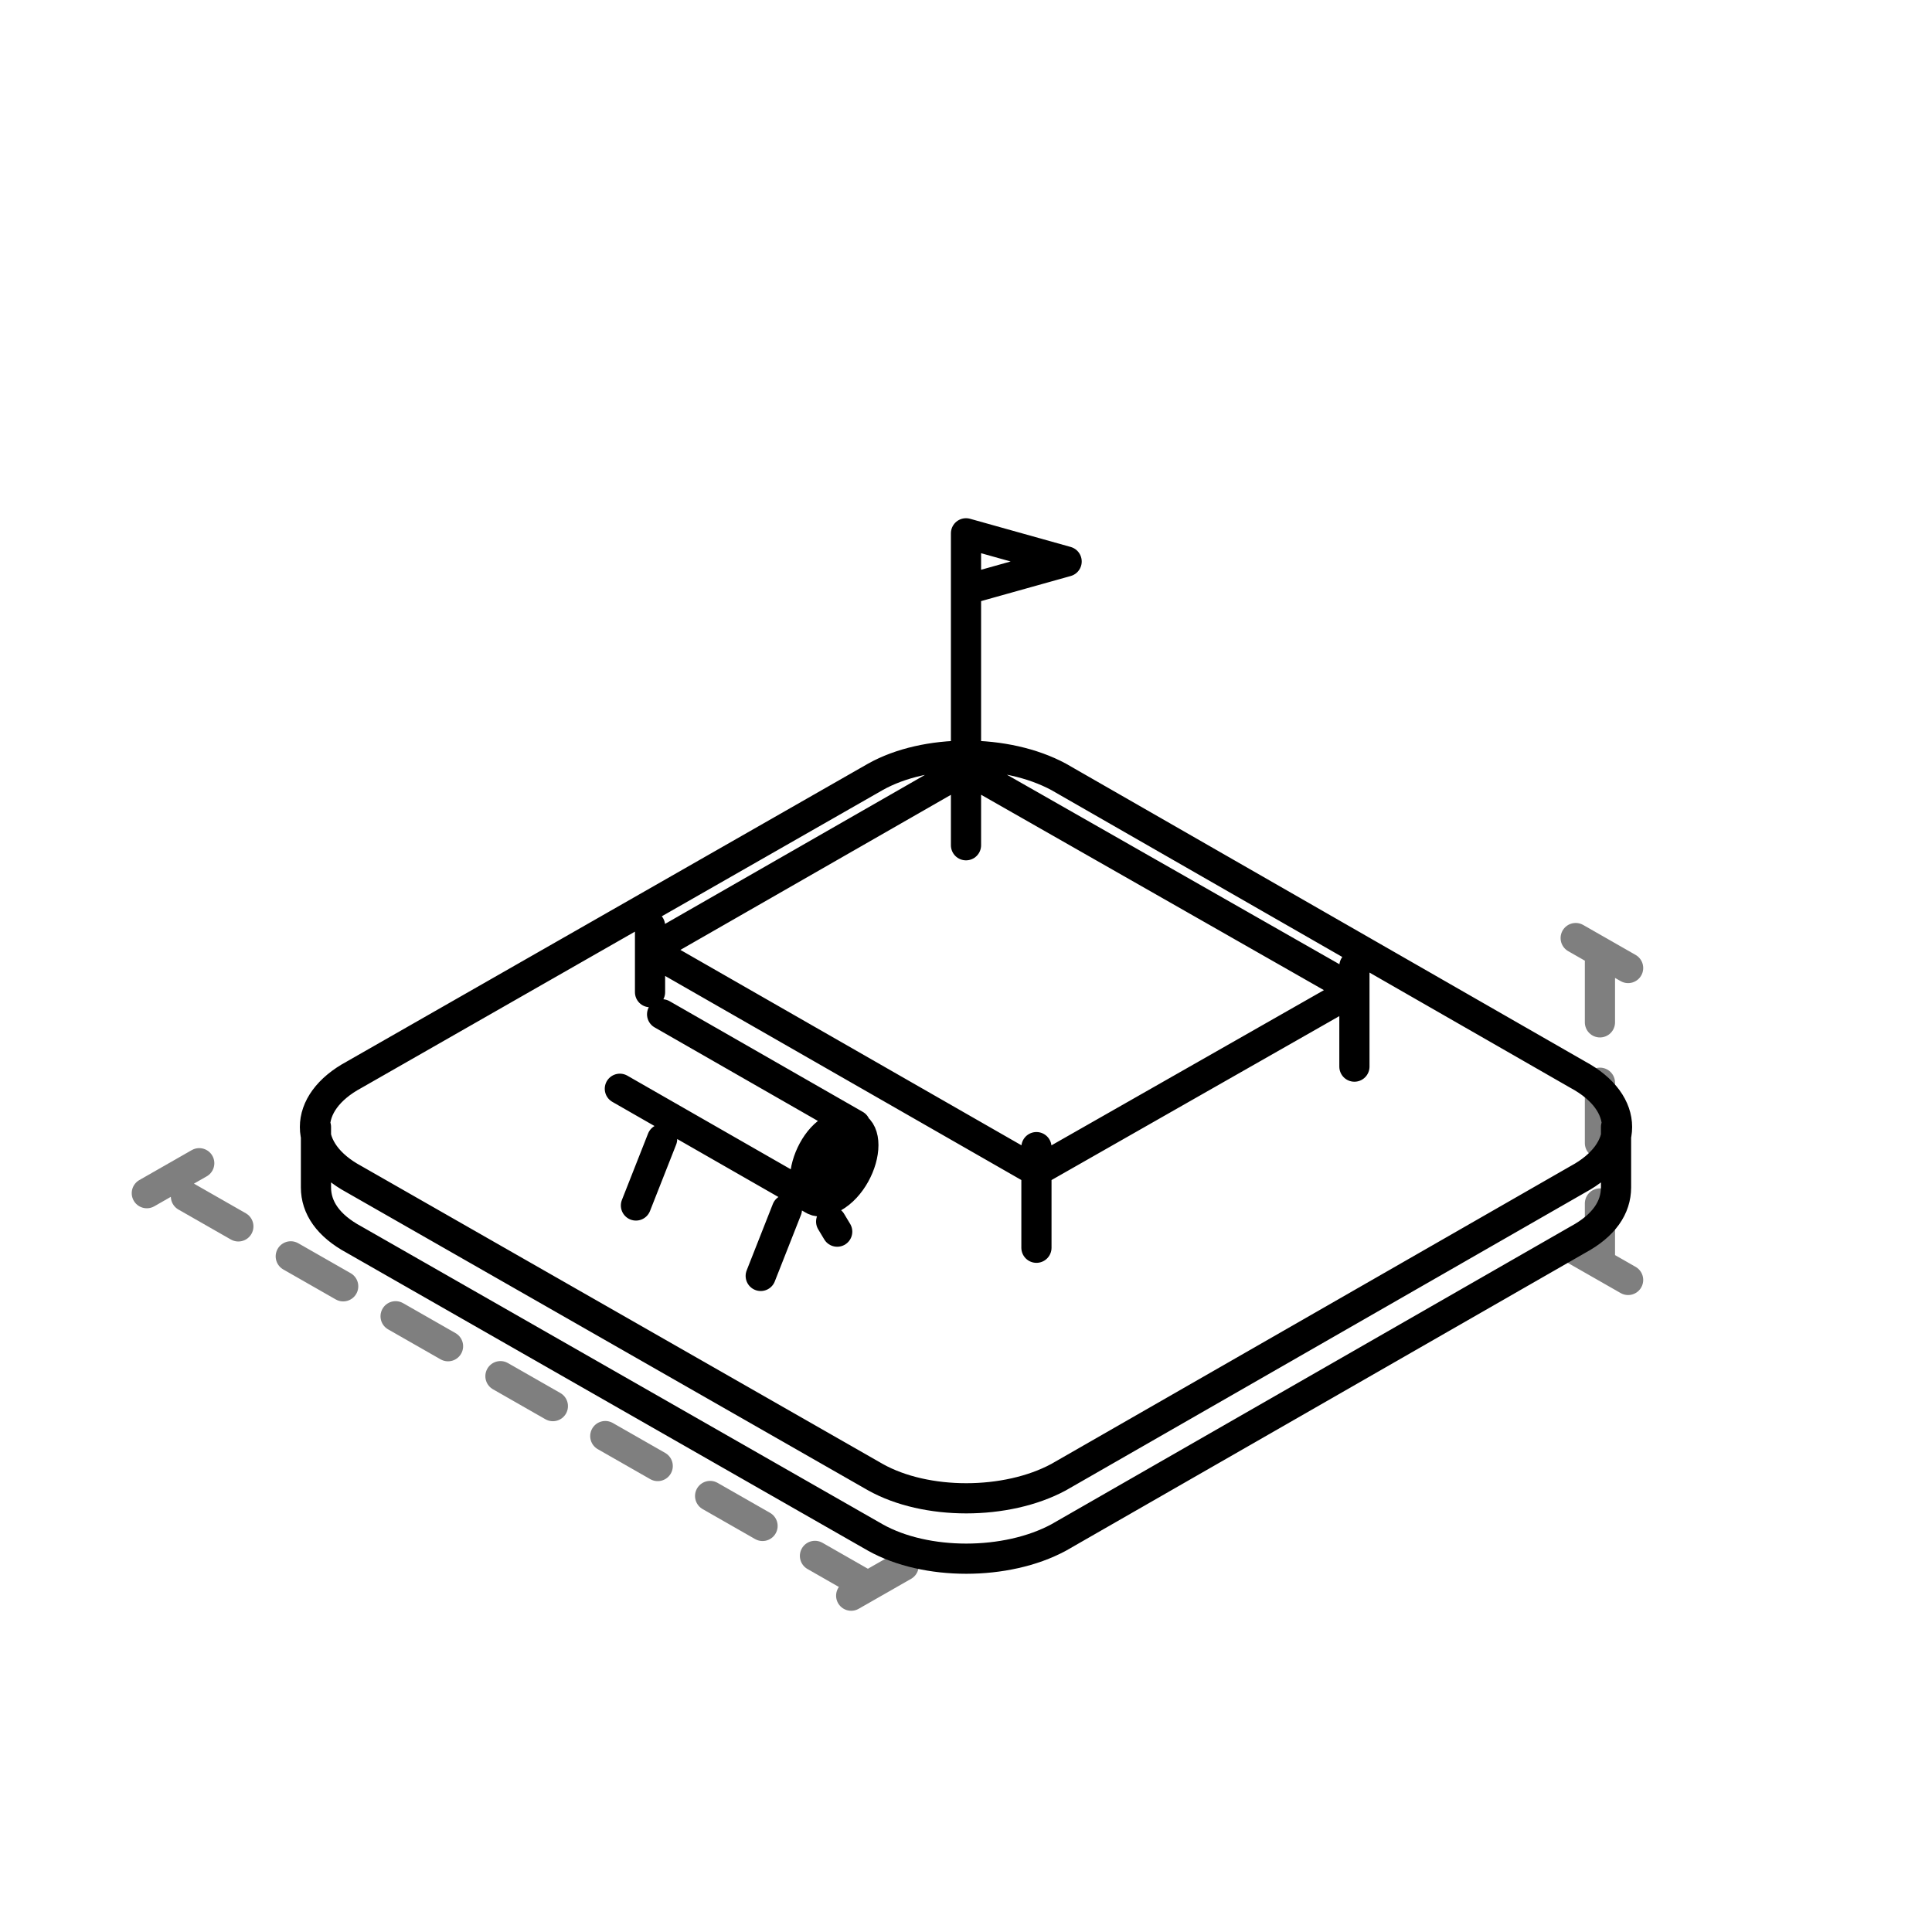
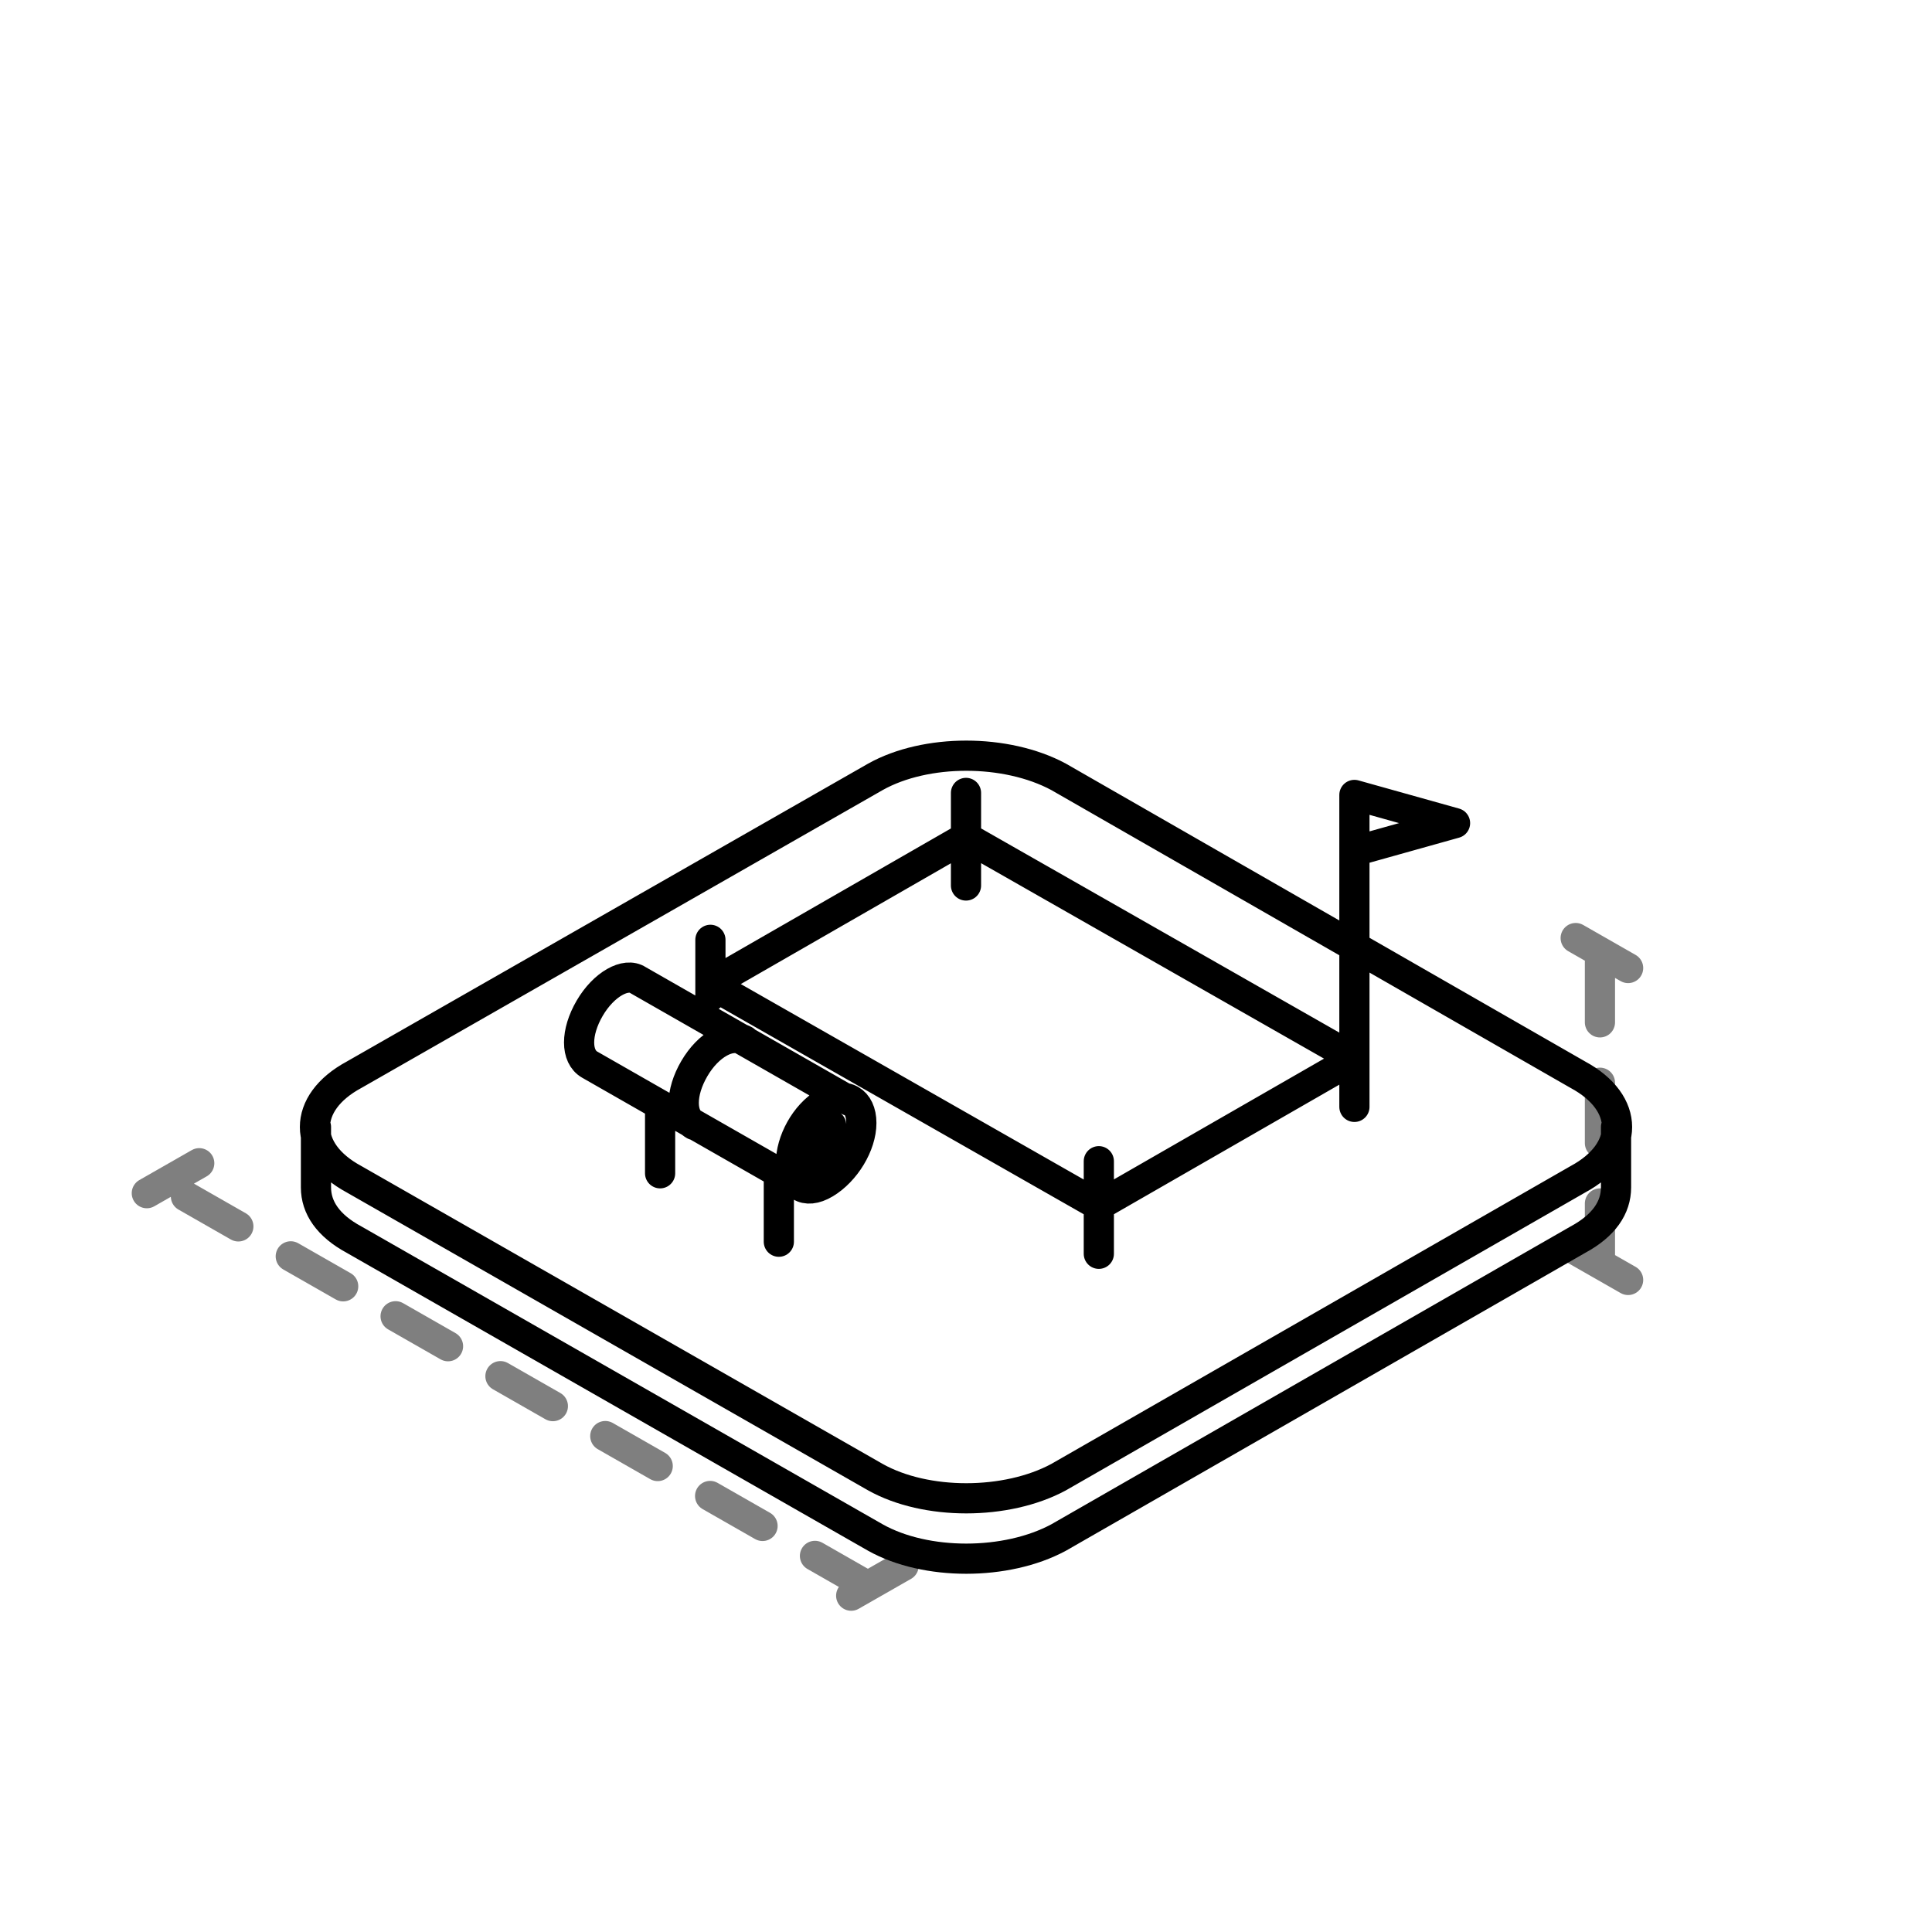
- <svg xmlns="http://www.w3.org/2000/svg" fill="none" stroke="currentColor" stroke-linecap="round" stroke-linejoin="round" stroke-width="1.5" viewBox="0 0 96 96">
-   <path d="M43.5 73.4 17.6 58.6c-2.6-1.4-2.6-3.8 0-5.2l25.9-14.8c2.5-1.4 6.5-1.4 9.1 0l25.8 14.8c2.6 1.4 2.6 3.8 0 5.2L52.6 73.4c-2.6 1.4-6.6 1.4-9.1 0M15.7 56v3c0 1 .6 1.9 1.9 2.6l25.9 14.8c2.5 1.4 6.5 1.4 9.1 0l25.8-14.8c1.3-.7 1.9-1.6 1.9-2.6v-3M48 38.2l19.3 11-15.8 9-19.2-11zm0 3.8v-5m19.3 16v-5M51.5 62v-5m-19.2-7.7V46M48 37V26.5l5 1.4-5 1.4M31.6 59.9l1.3-3.3m4.9 6.8 1.3-3.3m2.2.6.3.5M40 58.6c0-.9.6-2.1 1.4-2.5.9-.5 1.5-.1 1.5.8s-.6 2.1-1.5 2.6-1.4 0-1.4-.9m2.1-.9c-.2.4-.5.8-.9.9-.3.1-.5-.3-.4-.8s.5-.8.9-.9m-10.9-2.8 9.6 5.5m-7.5-9.2 9.6 5.5" />
-   <path stroke-dasharray="3 3" d="m43.1 78.8-35-20m36.8 19-3.5 2m-31.5-22-3.5 2m73.1 3V47.3m1.4 16.3L78.1 62m2.8-13.9-2.8-1.6" opacity=".5" />
+ <svg xmlns="http://www.w3.org/2000/svg" viewBox="0 0 96 96" fill="none" stroke="currentColor" stroke-width="1.5" stroke-linecap="round" stroke-linejoin="round">
+   <path d="M43.5 73.4 17.6 58.6c-2.6-1.4-2.6-3.8 0-5.2l25.9-14.8c2.5-1.4 6.5-1.4 9.1 0l25.8 14.8c2.6 1.4 2.6 3.8 0 5.2L52.6 73.4c-2.6 1.4-6.6 1.4-9.1 0M15.7 56v3c0 1 .6 1.9 1.9 2.6l25.9 14.8c2.5 1.4 6.5 1.4 9.1 0l25.8-14.8c1.3-.7 1.9-1.6 1.9-2.6v-3m-41 1.8c0-1.1.7-2.4 1.7-3s1.8-.1 1.8 1-.8 2.4-1.8 3-1.7.1-1.7-1m2.4-1.1c-.1.5-.6 1-1 1-.3.1-.5-.3-.4-.8s.6-1 1-1m-12-3c-.7-.4-.7-1.6 0-2.8s1.8-1.8 2.4-1.4l10.5 6m-12.9-1.8 10.5 6m-5.3-3c-.7-.4-.7-1.6 0-2.8s1.8-1.8 2.5-1.4m-4.2 6.6v-3.4m5.9 6.8v-3.4M48 41.6l19.3 11-12.7 7.3-19.3-11zm0 2.4v-4.6M67.3 55v-4.6M54.6 62.3v-4.6m-19.3-8.2v-2.8m32 3.7V39.5l5 1.4-5 1.4" />
+   <path class="bp-dim" d="m43.1 78.8-35-20m36.8 19-3.5 2m-31.5-22-3.5 2m73.1 3V47.3m1.4 16.3L78.1 62m2.8-13.9-2.8-1.6" stroke-dasharray="3 3" opacity=".5" />
</svg>
